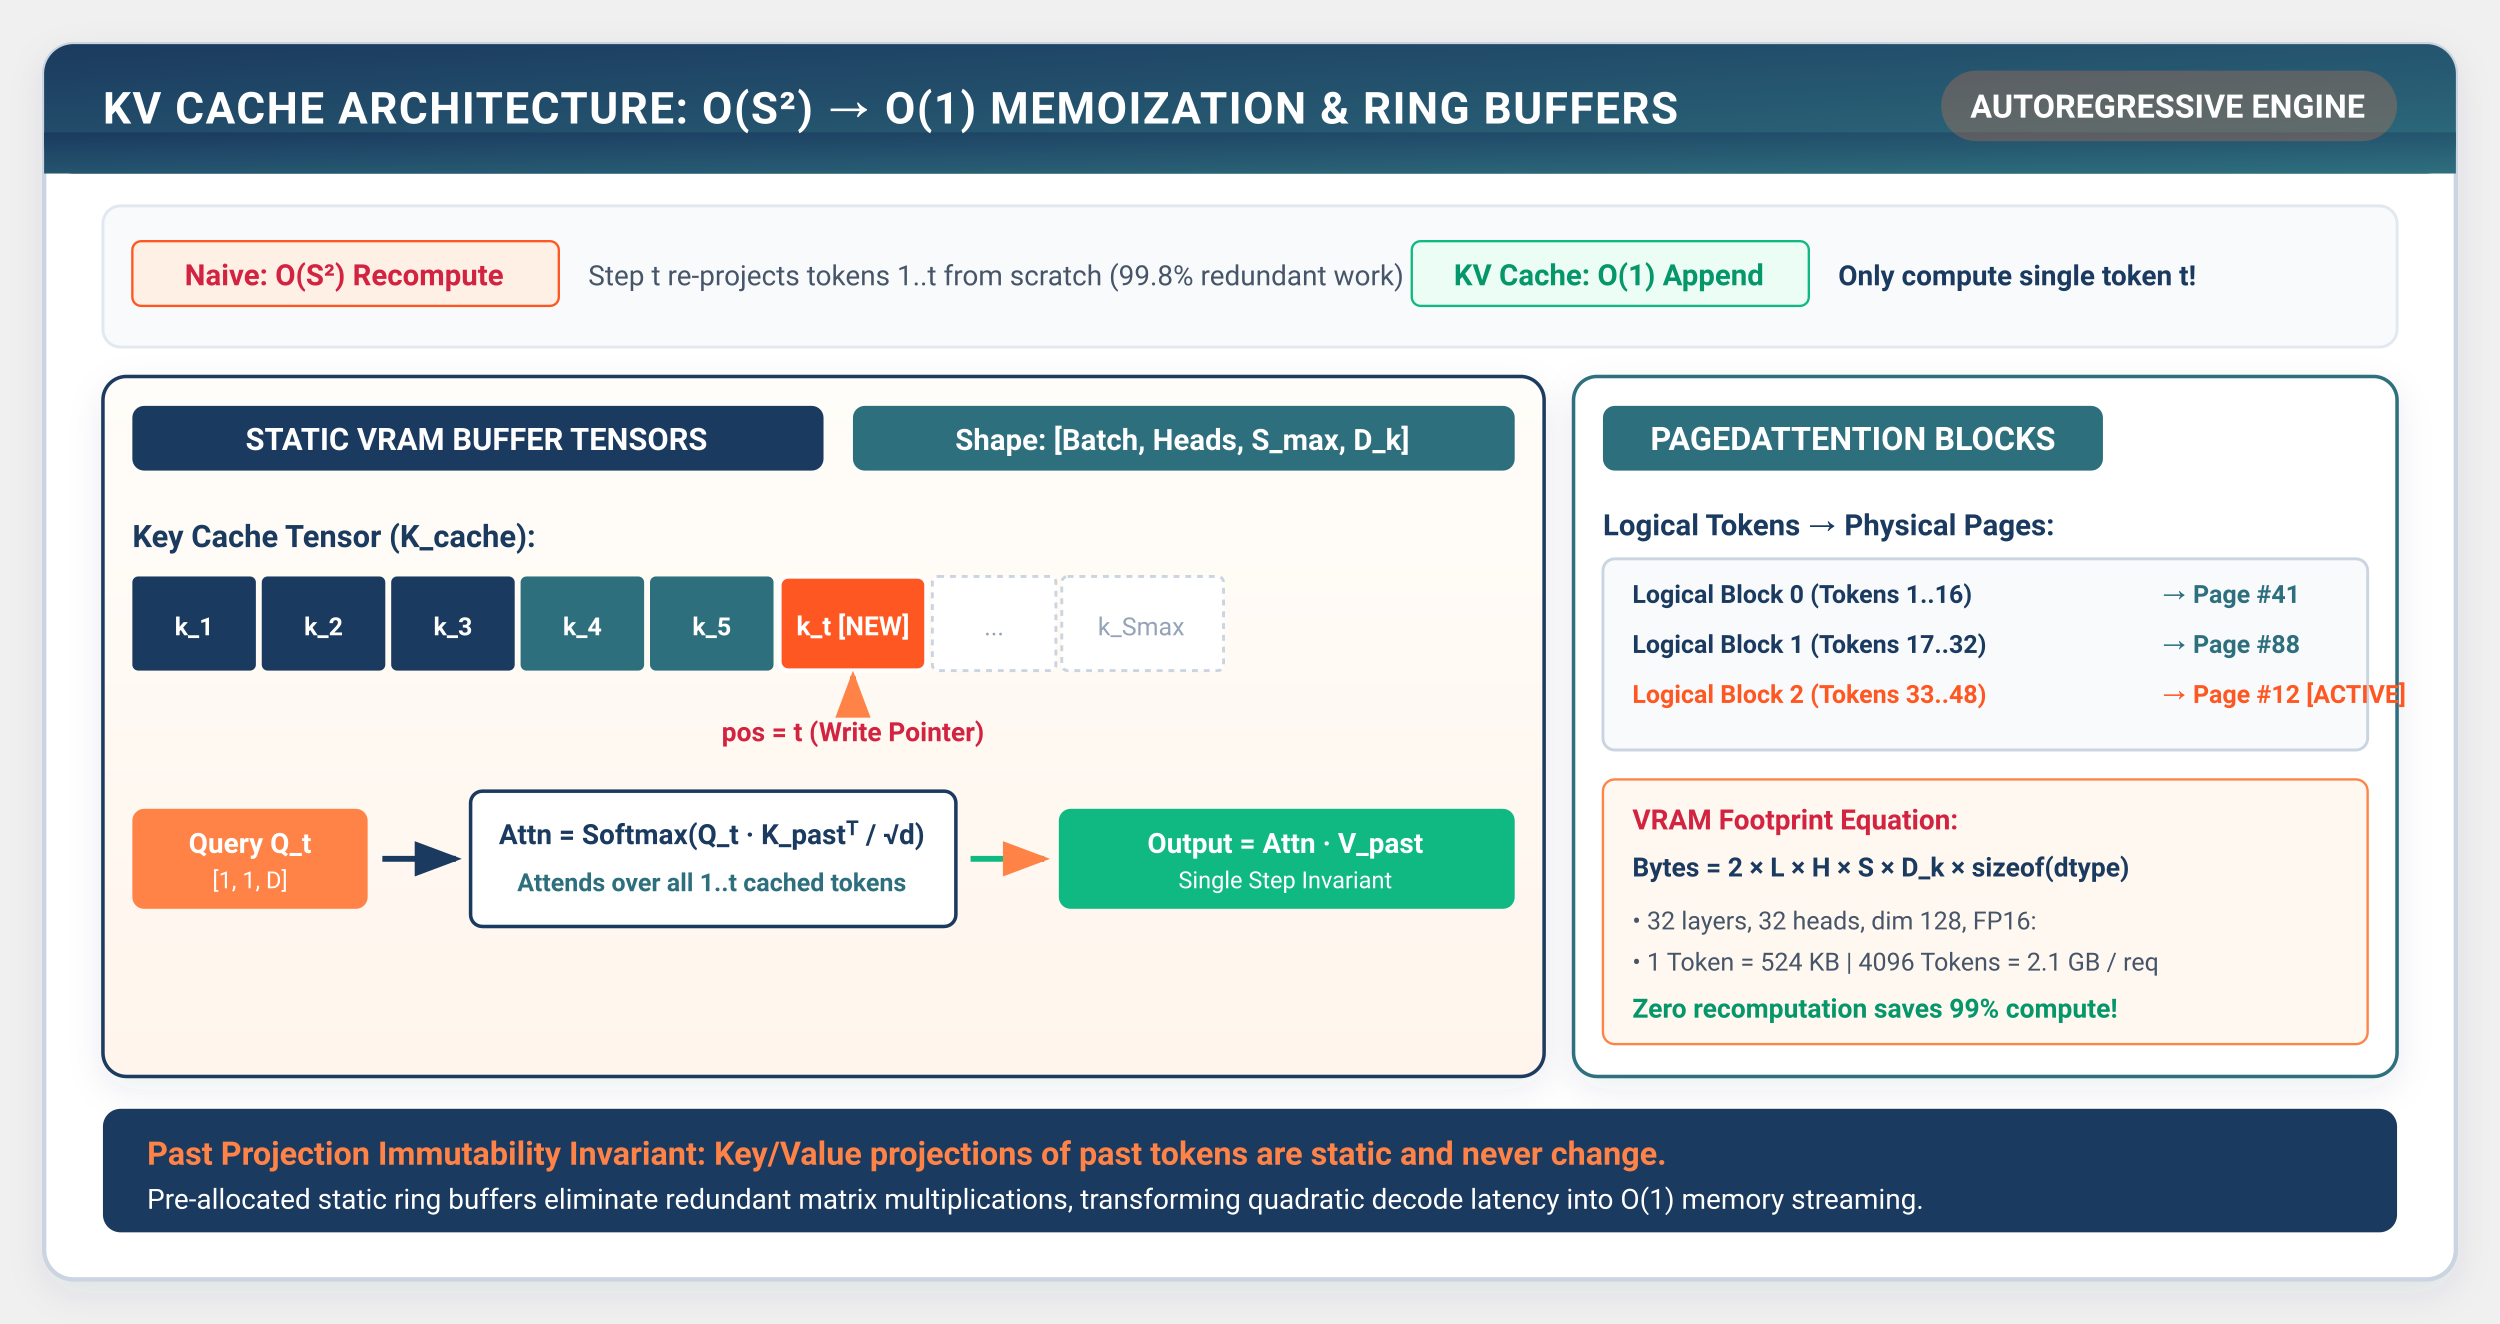
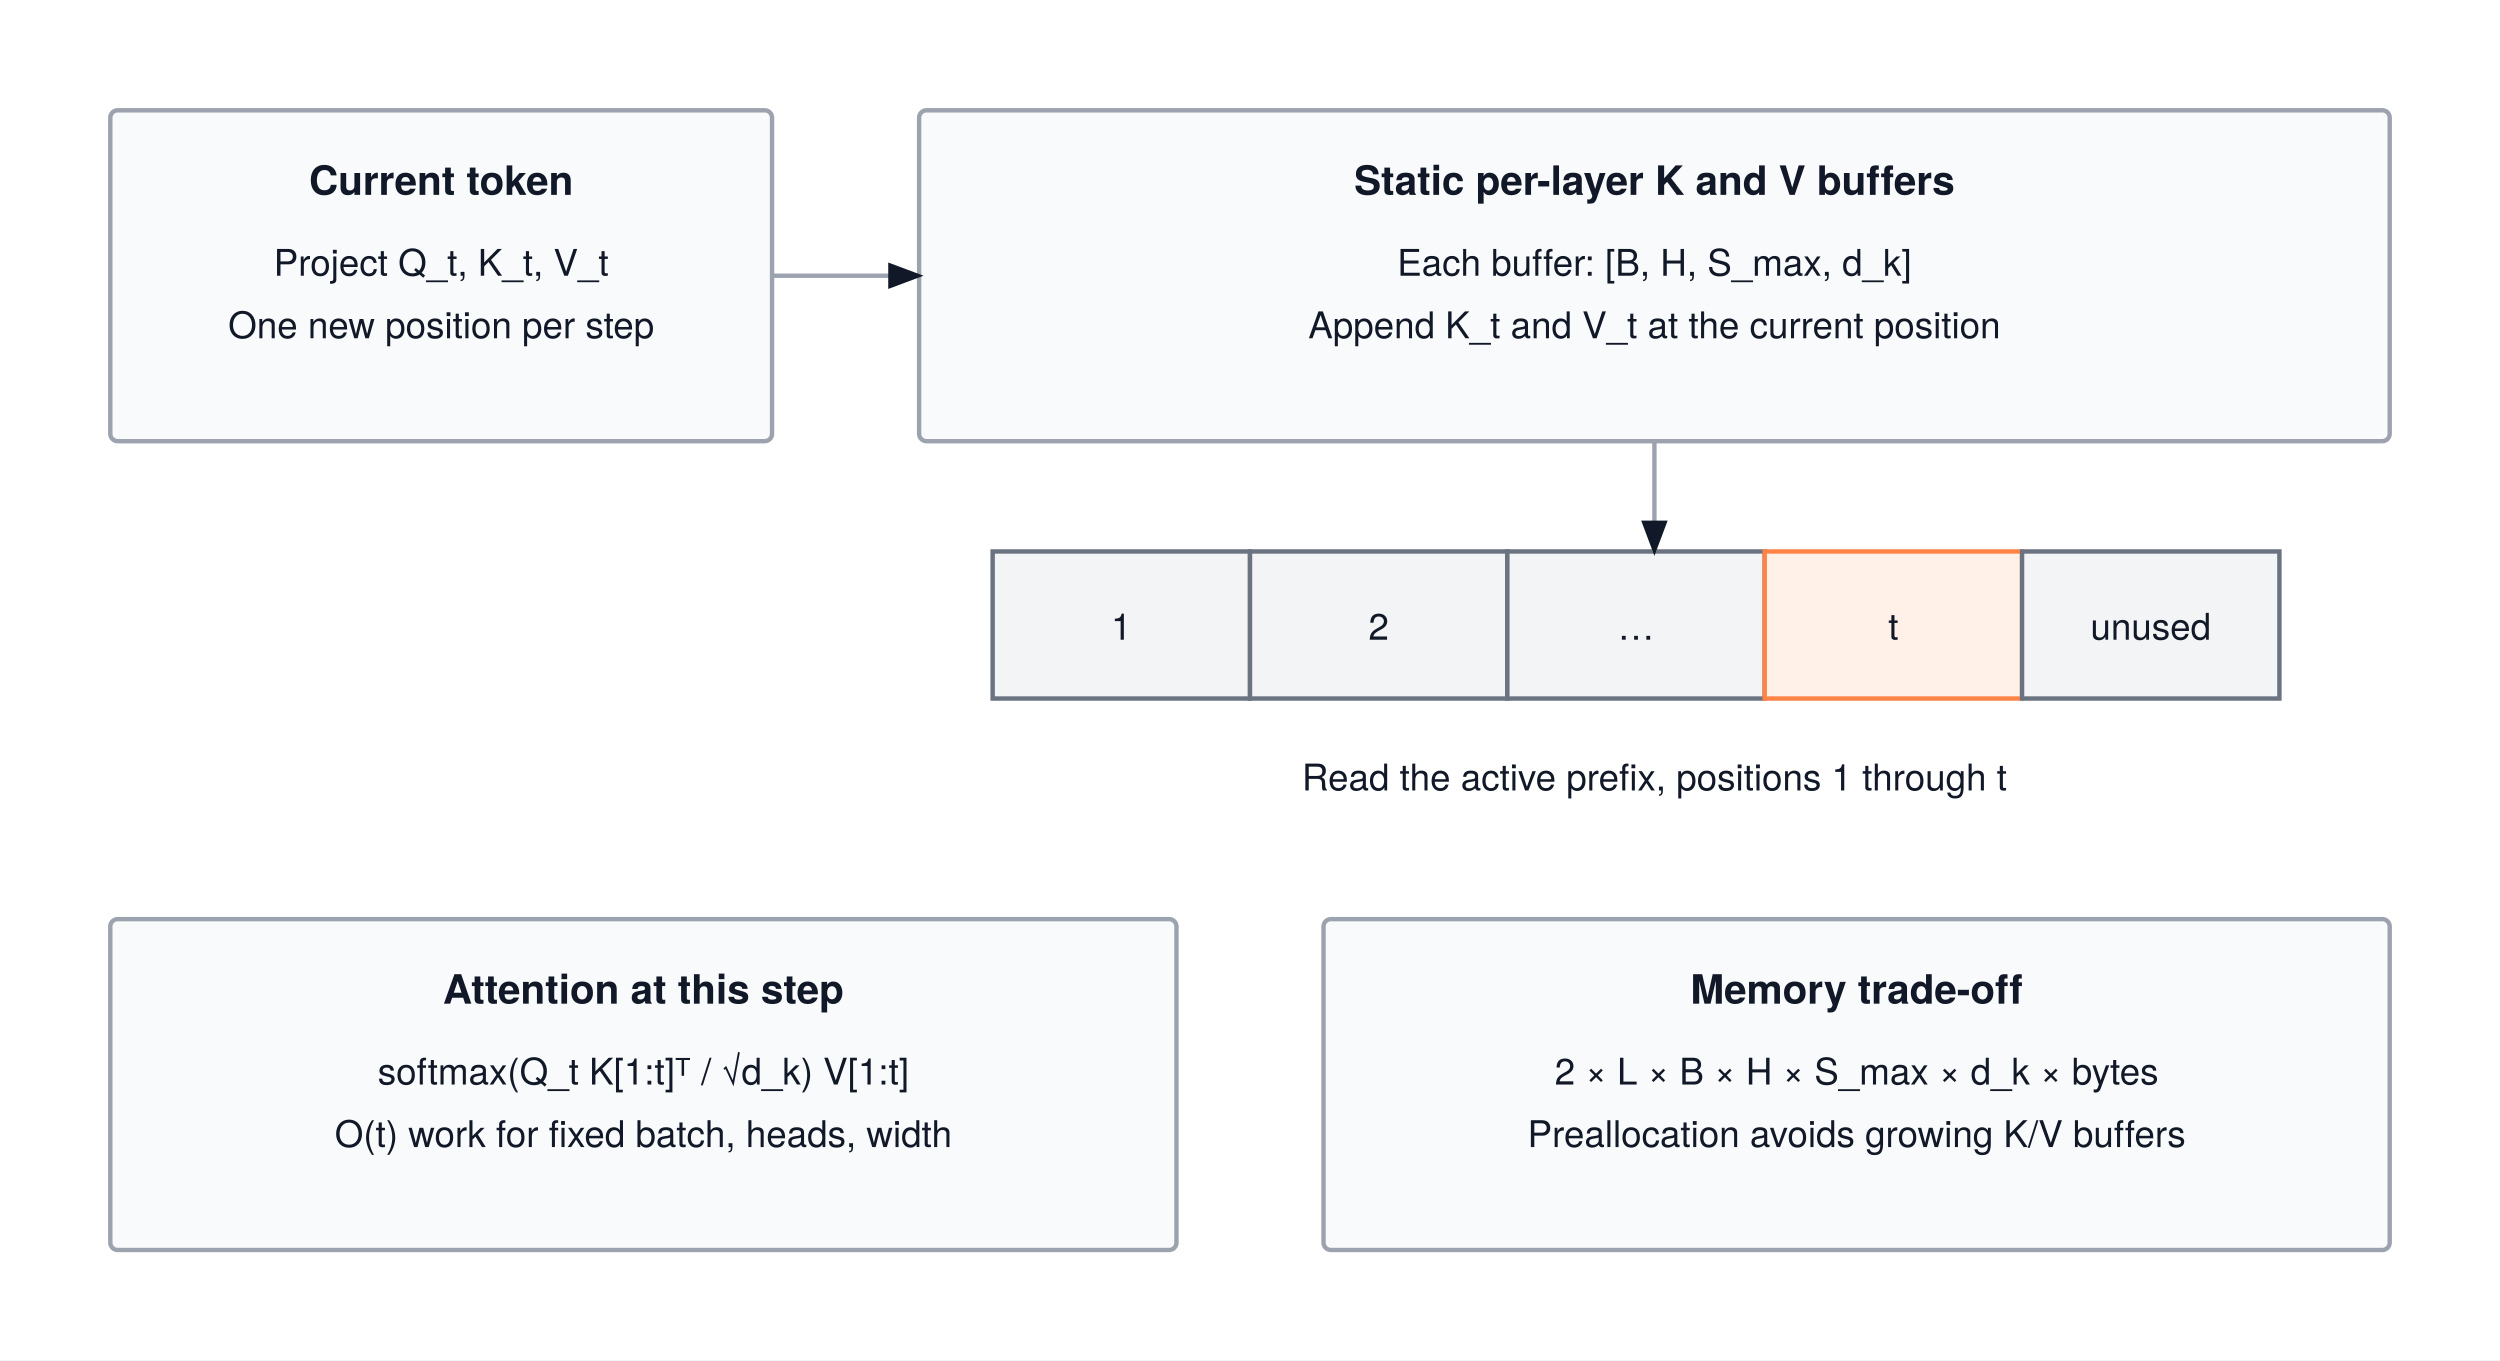
- <svg xmlns="http://www.w3.org/2000/svg" viewBox="0 0 850 450" width="100%" height="100%" style="background:#ffffff; font-family:-apple-system, BlinkMacSystemFont, 'Segoe UI', Roboto, Helvetica, Arial, sans-serif;">
+ <svg xmlns="http://www.w3.org/2000/svg" viewBox="0 0 680 370" font-family="'TeX Gyre Heros', -apple-system, BlinkMacSystemFont, 'Segoe UI', 'Helvetica Neue', Arial, sans-serif">
+   <rect width="680" height="370" fill="#ffffff" />
  <defs>
-     <filter id="cardShadow" x="-10%" y="-10%" width="120%" height="125%" filterUnits="userSpaceOnUse">
-       <feDropShadow dx="0" dy="4" stdDeviation="6" flood-color="#1B3A5F" flood-opacity="0.08" />
-     </filter>
-     <linearGradient id="torchGrad" x1="0%" y1="0%" x2="100%" y2="100%">
-       <stop offset="0%" stop-color="#1B3A5F" />
-       <stop offset="100%" stop-color="#2E6F7E" />
-     </linearGradient>
-     <linearGradient id="warmBgGrad" x1="0%" y1="0%" x2="0%" y2="100%">
-       <stop offset="0%" stop-color="#FFFDF9" />
-       <stop offset="100%" stop-color="#FFF5EC" />
-     </linearGradient>
-     <marker id="arrowOrange" markerWidth="8" markerHeight="6" refX="7" refY="3" orient="auto">
-       <polygon points="0 0, 8 3, 0 6" fill="#FF8246" />
-     </marker>
-     <marker id="arrowNavy" markerWidth="8" markerHeight="6" refX="7" refY="3" orient="auto">
-       <polygon points="0 0, 8 3, 0 6" fill="#1B3A5F" />
+     <marker id="arrow" markerWidth="8" markerHeight="6" refX="7" refY="3" orient="auto">
+       <polygon points="0 0, 8 3, 0 6" fill="#111827" />
    </marker>
  </defs>
-   <rect x="15" y="15" width="820" height="420" rx="10" fill="#FFFFFF" stroke="#CBD5E1" stroke-width="1.5" filter="url(#cardShadow)" />
-   <rect x="15" y="15" width="820" height="44" rx="10" fill="url(#torchGrad)" />
-   <rect x="15" y="45" width="820" height="14" fill="url(#torchGrad)" />
-   <text x="35" y="42" fill="#FFFFFF" font-size="15" font-weight="700" letter-spacing="0.5">KV CACHE ARCHITECTURE: O(S²) → O(1) MEMOIZATION &amp; RING BUFFERS</text>
-   <rect x="660" y="24" width="155" height="24" rx="12" fill="#FF8246" fill-opacity="0.25" />
-   <text x="737" y="40" fill="#FFFFFF" font-size="11" font-weight="700" text-anchor="middle">AUTOREGRESSIVE ENGINE</text>
-   <rect x="35" y="70" width="780" height="48" rx="6" fill="#F8FAFC" stroke="#E2E8F0" />
-   <g transform="translate(45, 78)">
-     <rect x="0" y="4" width="145" height="22" rx="3" fill="#FFF0E6" stroke="#FF5722" stroke-width="0.8" />
-     <text x="72" y="19" fill="#D22341" font-size="10" font-weight="700" text-anchor="middle">Naive: O(S²) Recompute</text>
-     <text x="155" y="19" fill="#475569" font-size="9.5">Step t re-projects tokens 1..t from scratch (99.8% redundant work)</text>
-   </g>
-   <g transform="translate(480, 78)">
-     <rect x="0" y="4" width="135" height="22" rx="3" fill="#ECFDF5" stroke="#10B981" stroke-width="0.8" />
-     <text x="67" y="19" fill="#059669" font-size="10" font-weight="700" text-anchor="middle">KV Cache: O(1) Append</text>
-     <text x="145" y="19" fill="#1B3A5F" font-size="9.5" font-weight="700">Only compute single token t!</text>
-   </g>
-   <rect x="35" y="128" width="490" height="238" rx="8" fill="url(#warmBgGrad)" stroke="#1B3A5F" stroke-width="1.2" filter="url(#cardShadow)" />
-   <rect x="45" y="138" width="235" height="22" rx="4" fill="#1B3A5F" />
-   <text x="162" y="153" fill="#FFFFFF" font-size="10.5" font-weight="700" text-anchor="middle">STATIC VRAM BUFFER TENSORS</text>
-   <rect x="290" y="138" width="225" height="22" rx="4" fill="#2E6F7E" />
-   <text x="402" y="153" fill="#FFFFFF" font-size="10" font-weight="600" text-anchor="middle">Shape: [Batch, Heads, S_max, D_k]</text>
-   <g transform="translate(45, 172)">
-     <text x="0" y="14" fill="#1B3A5F" font-size="10.5" font-weight="700">Key Cache Tensor (K_cache):</text>
-     <rect x="0" y="24" width="42" height="32" rx="2" fill="#1B3A5F" />
-     <text x="21" y="44" fill="#FFFFFF" font-size="8.5" font-weight="700" text-anchor="middle">k_1</text>
-     <rect x="44" y="24" width="42" height="32" rx="2" fill="#1B3A5F" />
-     <text x="65" y="44" fill="#FFFFFF" font-size="8.5" font-weight="700" text-anchor="middle">k_2</text>
-     <rect x="88" y="24" width="42" height="32" rx="2" fill="#1B3A5F" />
-     <text x="109" y="44" fill="#FFFFFF" font-size="8.5" font-weight="700" text-anchor="middle">k_3</text>
-     <rect x="132" y="24" width="42" height="32" rx="2" fill="#2E6F7E" />
-     <text x="153" y="44" fill="#FFFFFF" font-size="8.5" font-weight="700" text-anchor="middle">k_4</text>
-     <rect x="176" y="24" width="42" height="32" rx="2" fill="#2E6F7E" />
-     <text x="197" y="44" fill="#FFFFFF" font-size="8.5" font-weight="700" text-anchor="middle">k_5</text>
-     <rect x="220" y="24" width="50" height="32" rx="3" fill="#FF5722" stroke="#FFFFFF" stroke-width="1.5" />
-     <text x="245" y="44" fill="#FFFFFF" font-size="9" font-weight="700" text-anchor="middle">k_t [NEW]</text>
-     <rect x="272" y="24" width="42" height="32" rx="2" fill="#FFFFFF" stroke="#CBD5E1" stroke-dasharray="2,2" />
-     <text x="293" y="44" fill="#94A3B8" font-size="8.5" text-anchor="middle">...</text>
-     <rect x="316" y="24" width="55" height="32" rx="2" fill="#FFFFFF" stroke="#CBD5E1" stroke-dasharray="2,2" />
-     <text x="343" y="44" fill="#94A3B8" font-size="8.5" text-anchor="middle">k_Smax</text>
-     <path d="M245 68 V58" stroke="#FF5722" stroke-width="2" marker-end="url(#arrowOrange)" />
-     <text x="245" y="80" fill="#D22341" font-size="9" font-weight="700" text-anchor="middle">pos = t (Write Pointer)</text>
-   </g>
-   <g transform="translate(45, 265)">
-     <rect x="0" y="10" width="80" height="34" rx="4" fill="#FF8246" />
-     <text x="40" y="25" fill="#FFFFFF" font-size="9.5" font-weight="700" text-anchor="middle">Query Q_t</text>
-     <text x="40" y="37" fill="#FFFFFF" font-size="8" text-anchor="middle">[1, 1, D]</text>
-     <path d="M85 27 H110" stroke="#1B3A5F" stroke-width="2" marker-end="url(#arrowNavy)" />
-     <rect x="115" y="4" width="165" height="46" rx="4" fill="#FFFFFF" stroke="#1B3A5F" stroke-width="1.2" />
-     <text x="197" y="22" fill="#1B3A5F" font-size="9.5" font-weight="700" text-anchor="middle">Attn = Softmax(Q_t · K_pastᵀ / √d)</text>
-     <text x="197" y="38" fill="#2E6F7E" font-size="8.5" font-weight="600" text-anchor="middle">Attends over all 1..t cached tokens</text>
-     <path d="M285 27 H310" stroke="#10B981" stroke-width="2" marker-end="url(#arrowOrange)" />
-     <rect x="315" y="10" width="155" height="34" rx="4" fill="#10B981" />
-     <text x="392" y="25" fill="#FFFFFF" font-size="9.5" font-weight="700" text-anchor="middle">Output = Attn · V_past</text>
-     <text x="392" y="37" fill="#FFFFFF" font-size="8" text-anchor="middle">Single Step Invariant</text>
-   </g>
-   <rect x="535" y="128" width="280" height="238" rx="8" fill="#FFFFFF" stroke="#2E6F7E" stroke-width="1.2" filter="url(#cardShadow)" />
-   <rect x="545" y="138" width="170" height="22" rx="4" fill="#2E6F7E" />
-   <text x="630" y="153" fill="#FFFFFF" font-size="11" font-weight="700" text-anchor="middle">PAGEDATTENTION BLOCKS</text>
-   <g transform="translate(545, 170)">
-     <text x="0" y="12" fill="#1B3A5F" font-size="10" font-weight="700">Logical Tokens → Physical Pages:</text>
-     <rect x="0" y="20" width="260" height="65" rx="4" fill="#F8FAFC" stroke="#CBD5E1" />
-     <g font-size="8.5" fill="#475569">
-       <text x="10" y="35" font-weight="700" fill="#1B3A5F">Logical Block 0 (Tokens 1..16)</text>
-       <text x="190" y="35" font-weight="700" fill="#2E6F7E">→ Page #41</text>
-       <text x="10" y="52" font-weight="700" fill="#1B3A5F">Logical Block 1 (Tokens 17..32)</text>
-       <text x="190" y="52" font-weight="700" fill="#2E6F7E">→ Page #88</text>
-       <text x="10" y="69" font-weight="700" fill="#FF5722">Logical Block 2 (Tokens 33..48)</text>
-       <text x="190" y="69" font-weight="700" fill="#FF5722">→ Page #12 [ACTIVE]</text>
-     </g>
-   </g>
-   <rect x="545" y="265" width="260" height="90" rx="4" fill="#FFF8F0" stroke="#FF8246" stroke-width="0.8" />
-   <text x="555" y="282" fill="#D22341" font-size="9.5" font-weight="700">VRAM Footprint Equation:</text>
-   <text x="555" y="298" fill="#1B3A5F" font-size="9" font-weight="600">Bytes = 2 × L × H × S × D_k × sizeof(dtype)</text>
-   <text x="555" y="316" fill="#475569" font-size="8.5">• 32 layers, 32 heads, dim 128, FP16:</text>
-   <text x="555" y="330" fill="#475569" font-size="8.5">• 1 Token = 524 KB | 4096 Tokens = 2.1 GB / req</text>
-   <text x="555" y="346" fill="#059669" font-size="9" font-weight="700">Zero recomputation saves 99% compute!</text>
-   <rect x="35" y="377" width="780" height="42" rx="6" fill="#1B3A5F" />
-   <text x="50" y="396" fill="#FF8246" font-size="11" font-weight="700">Past Projection Immutability Invariant: Key/Value projections of past tokens are static and never change.</text>
-   <text x="50" y="411" fill="#FFFFFF" font-size="9.5">Pre-allocated static ring buffers eliminate redundant matrix multiplications, transforming quadratic decode latency into O(1) memory streaming.</text>
+   <rect x="30" y="30" width="180" height="90" rx="2" fill="#F9FAFB" stroke="#9ca3af" stroke-width="1.2" />
+   <text x="120.0" y="53" text-anchor="middle" font-size="11" font-weight="700" fill="#111827">Current token</text>
+   <text x="120.0" y="75" text-anchor="middle" font-size="10" font-weight="400" fill="#111827">Project Q_t, K_t, V_t</text>
+   <text x="120.0" y="92" text-anchor="middle" font-size="10" font-weight="400" fill="#111827">One new position per step</text>
+   <rect x="250" y="30" width="400" height="90" rx="2" fill="#F9FAFB" stroke="#9ca3af" stroke-width="1.2" />
+   <text x="450.0" y="53" text-anchor="middle" font-size="11" font-weight="700" fill="#111827">Static per-layer K and V buffers</text>
+   <text x="450.0" y="75" text-anchor="middle" font-size="10" font-weight="400" fill="#111827">Each buffer: [B, H, S_max, d_k]</text>
+   <text x="450.0" y="92" text-anchor="middle" font-size="10" font-weight="400" fill="#111827">Append K_t and V_t at the current position</text>
+   <path d="M 210 75 H 250 V 75" fill="none" stroke="#9ca3af" stroke-width="1.2" marker-end="url(#arrow)" />
+   <rect x="270" y="150" width="70" height="40" rx="0" fill="#F3F4F6" stroke="#6B7280" stroke-width="1.2" />
+   <text x="305" y="174" text-anchor="middle" font-size="10" font-weight="400" fill="#111827">1</text>
+   <rect x="340" y="150" width="70" height="40" rx="0" fill="#F3F4F6" stroke="#6B7280" stroke-width="1.2" />
+   <text x="375" y="174" text-anchor="middle" font-size="10" font-weight="400" fill="#111827">2</text>
+   <rect x="410" y="150" width="70" height="40" rx="0" fill="#F3F4F6" stroke="#6B7280" stroke-width="1.2" />
+   <text x="445" y="174" text-anchor="middle" font-size="10" font-weight="400" fill="#111827">…</text>
+   <rect x="480" y="150" width="70" height="40" rx="0" fill="#fff1e8" stroke="#ff8246" stroke-width="1.2" />
+   <text x="515" y="174" text-anchor="middle" font-size="10" font-weight="400" fill="#111827">t</text>
+   <rect x="550" y="150" width="70" height="40" rx="0" fill="#F3F4F6" stroke="#6B7280" stroke-width="1.2" />
+   <text x="585" y="174" text-anchor="middle" font-size="10" font-weight="400" fill="#111827">unused</text>
+   <text x="450" y="215" text-anchor="middle" font-size="10" font-weight="400" fill="#111827">Read the active prefix, positions 1 through t</text>
+   <rect x="30" y="250" width="290" height="90" rx="2" fill="#F9FAFB" stroke="#9ca3af" stroke-width="1.2" />
+   <text x="175.0" y="273" text-anchor="middle" font-size="11" font-weight="700" fill="#111827">Attention at this step</text>
+   <text x="175.0" y="295" text-anchor="middle" font-size="10" font-weight="400" fill="#111827">softmax(Q_t K[1:t]ᵀ / √d_k) V[1:t]</text>
+   <text x="175.0" y="312" text-anchor="middle" font-size="10" font-weight="400" fill="#111827">O(t) work for fixed batch, heads, width</text>
+   <rect x="360" y="250" width="290" height="90" rx="2" fill="#F9FAFB" stroke="#9ca3af" stroke-width="1.2" />
+   <text x="505.0" y="273" text-anchor="middle" font-size="11" font-weight="700" fill="#111827">Memory trade-off</text>
+   <text x="505.0" y="295" text-anchor="middle" font-size="10" font-weight="400" fill="#111827">2 × L × B × H × S_max × d_k × bytes</text>
+   <text x="505.0" y="312" text-anchor="middle" font-size="10" font-weight="400" fill="#111827">Preallocation avoids growing K/V buffers</text>
+   <path d="M 450 120 H 450 V 150" fill="none" stroke="#9ca3af" stroke-width="1.2" marker-end="url(#arrow)" />
</svg>
